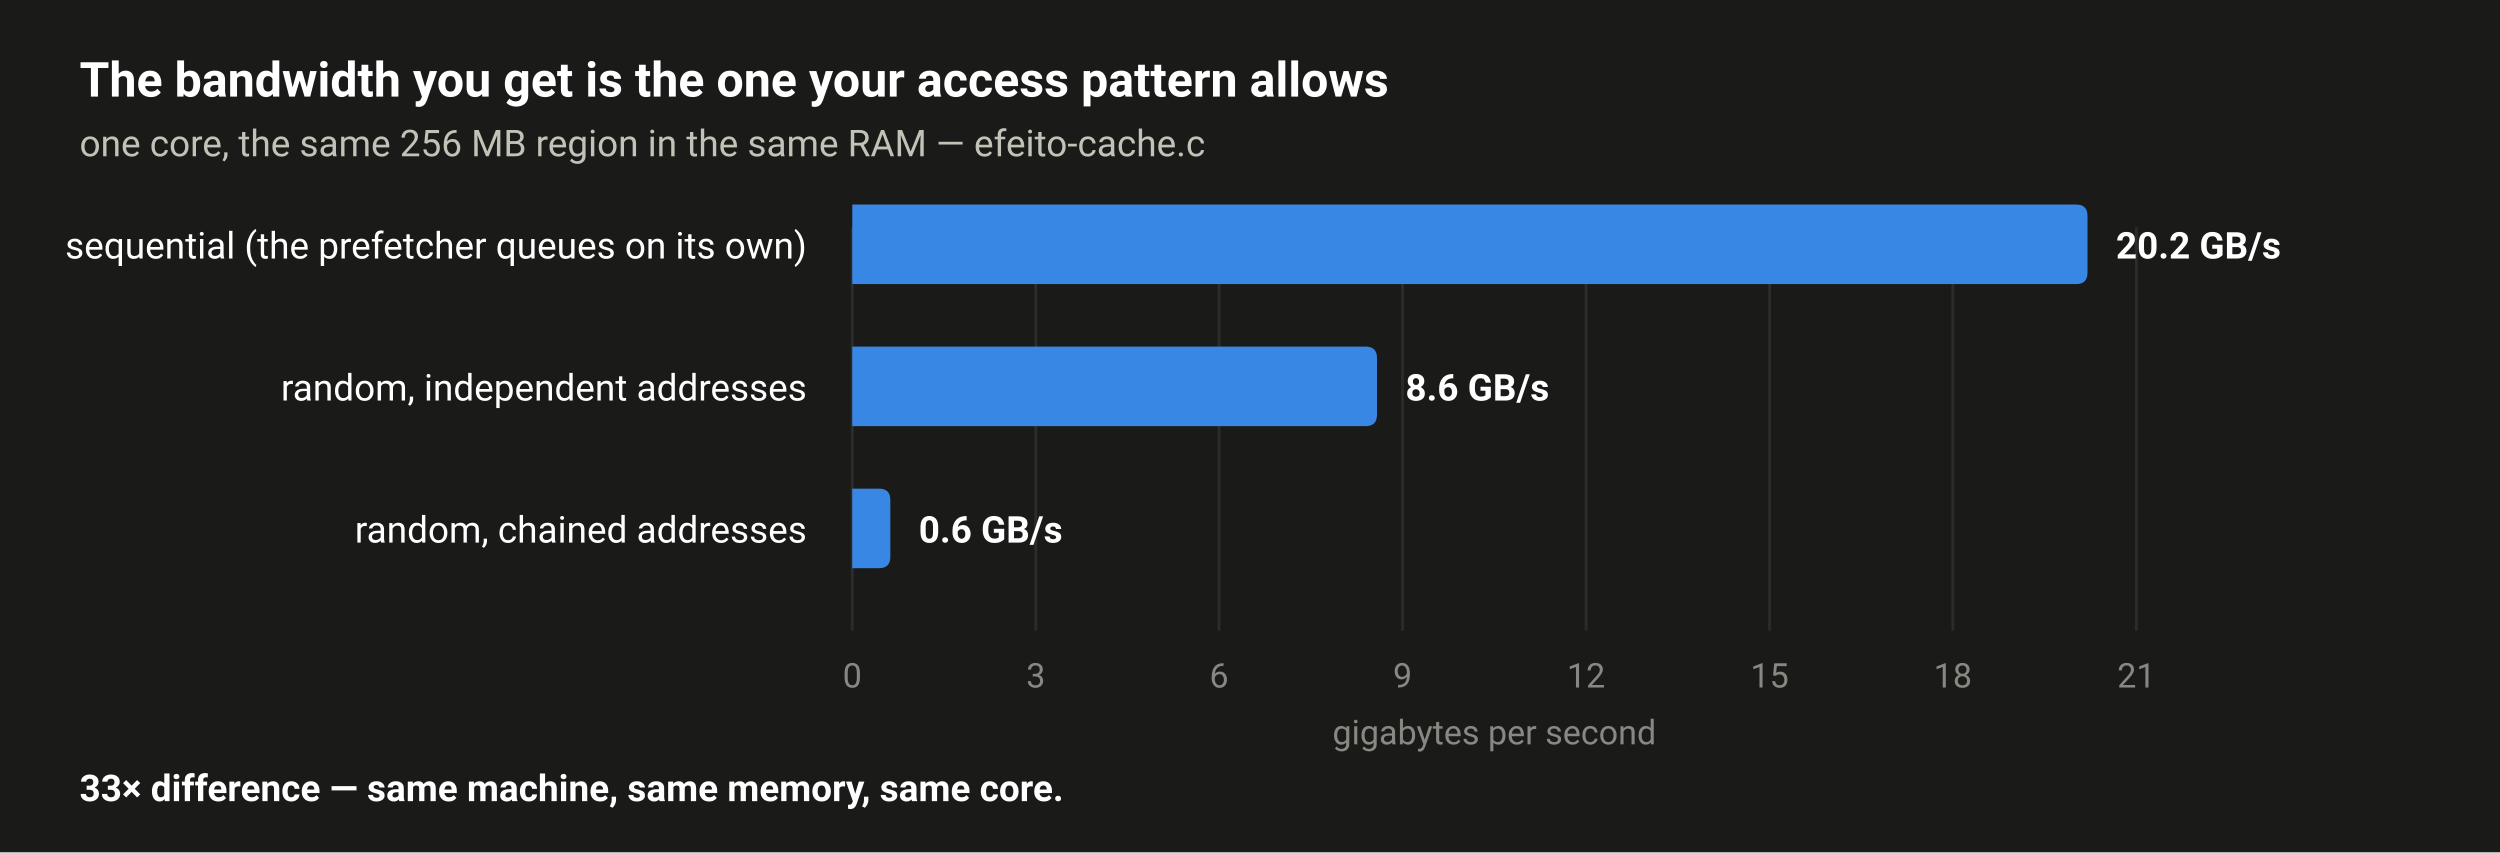
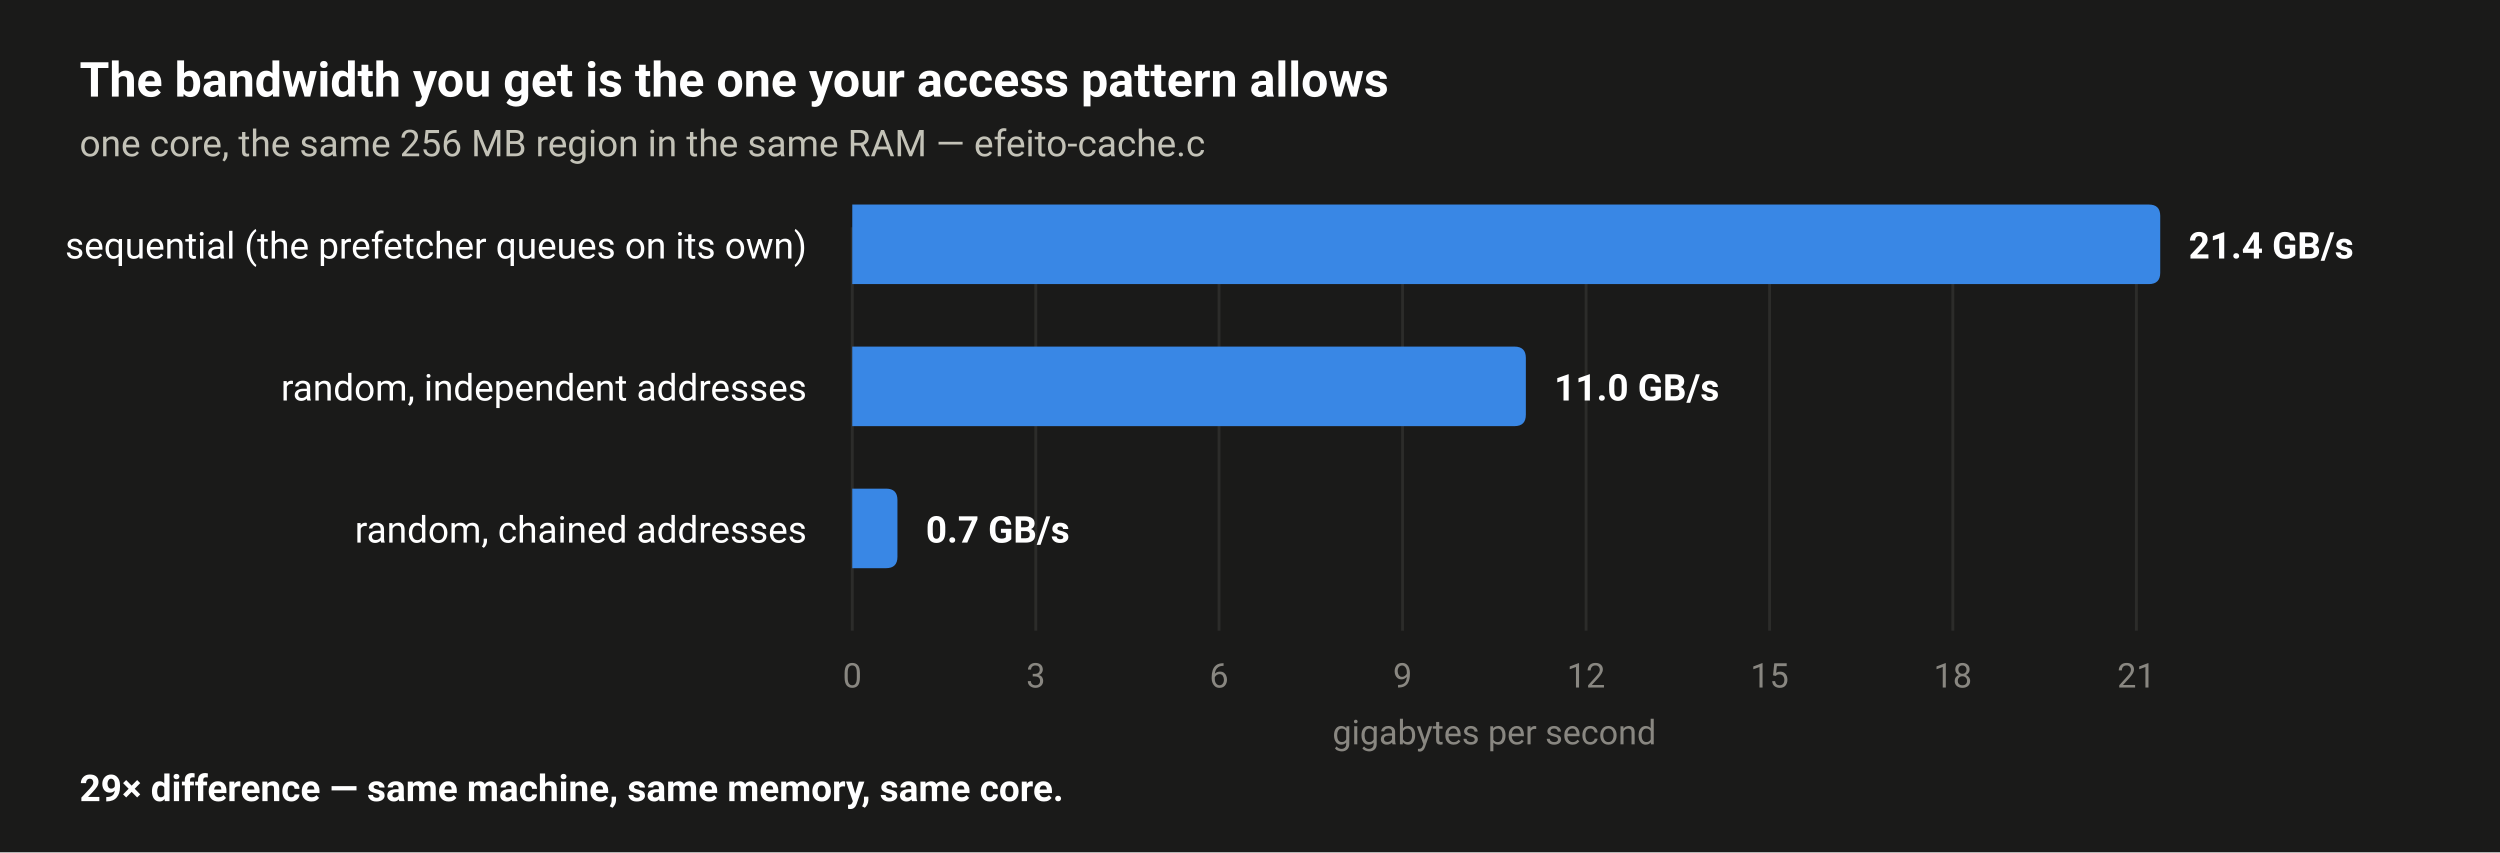
<svg xmlns="http://www.w3.org/2000/svg" viewBox="0 0 880 300" width="880" height="300" role="img" aria-labelledby="t d" font-family="system-ui, -apple-system, 'Segoe UI', Roboto, sans-serif">
  <rect width="880" height="300" fill="#1a1a19" />
  <text x="28.0" y="34.0" fill="#ffffff" font-size="17" font-weight="600" text-anchor="start" font-family="system-ui, -apple-system, 'Segoe UI', Roboto, sans-serif">The bandwidth you get is the one your access pattern allows</text>
  <text x="28.0" y="55.0" fill="#c3c2b7" font-size="13" font-weight="400" text-anchor="start" font-family="system-ui, -apple-system, 'Segoe UI', Roboto, sans-serif">one core, the same 256 MB region in the same RAM — efeito-cache.c</text>
  <line x1="300.0" y1="80.0" x2="300.0" y2="222.0" stroke="#2c2c2a" stroke-width="1" />
  <text x="300.0" y="242.0" fill="#898781" font-size="12" font-weight="400" text-anchor="middle" font-family="system-ui, -apple-system, 'Segoe UI', Roboto, sans-serif" font-variant-numeric="tabular-nums">0</text>
  <line x1="364.6" y1="80.0" x2="364.6" y2="222.0" stroke="#2c2c2a" stroke-width="1" />
  <text x="364.6" y="242.0" fill="#898781" font-size="12" font-weight="400" text-anchor="middle" font-family="system-ui, -apple-system, 'Segoe UI', Roboto, sans-serif" font-variant-numeric="tabular-nums">3</text>
  <line x1="429.1" y1="80.0" x2="429.1" y2="222.0" stroke="#2c2c2a" stroke-width="1" />
  <text x="429.1" y="242.0" fill="#898781" font-size="12" font-weight="400" text-anchor="middle" font-family="system-ui, -apple-system, 'Segoe UI', Roboto, sans-serif" font-variant-numeric="tabular-nums">6</text>
  <line x1="493.7" y1="80.0" x2="493.7" y2="222.0" stroke="#2c2c2a" stroke-width="1" />
  <text x="493.7" y="242.0" fill="#898781" font-size="12" font-weight="400" text-anchor="middle" font-family="system-ui, -apple-system, 'Segoe UI', Roboto, sans-serif" font-variant-numeric="tabular-nums">9</text>
  <line x1="558.3" y1="80.0" x2="558.3" y2="222.0" stroke="#2c2c2a" stroke-width="1" />
  <text x="558.3" y="242.0" fill="#898781" font-size="12" font-weight="400" text-anchor="middle" font-family="system-ui, -apple-system, 'Segoe UI', Roboto, sans-serif" font-variant-numeric="tabular-nums">12</text>
  <line x1="622.9" y1="80.0" x2="622.9" y2="222.0" stroke="#2c2c2a" stroke-width="1" />
  <text x="622.9" y="242.0" fill="#898781" font-size="12" font-weight="400" text-anchor="middle" font-family="system-ui, -apple-system, 'Segoe UI', Roboto, sans-serif" font-variant-numeric="tabular-nums">15</text>
  <line x1="687.4" y1="80.0" x2="687.4" y2="222.0" stroke="#2c2c2a" stroke-width="1" />
  <text x="687.4" y="242.0" fill="#898781" font-size="12" font-weight="400" text-anchor="middle" font-family="system-ui, -apple-system, 'Segoe UI', Roboto, sans-serif" font-variant-numeric="tabular-nums">18</text>
  <line x1="752.0" y1="80.0" x2="752.0" y2="222.0" stroke="#2c2c2a" stroke-width="1" />
  <text x="752.0" y="242.0" fill="#898781" font-size="12" font-weight="400" text-anchor="middle" font-family="system-ui, -apple-system, 'Segoe UI', Roboto, sans-serif" font-variant-numeric="tabular-nums">21</text>
  <text x="526.0" y="262.0" fill="#898781" font-size="12" font-weight="400" text-anchor="middle" font-family="system-ui, -apple-system, 'Segoe UI', Roboto, sans-serif">gigabytes per second</text>
  <text x="284.0" y="91.0" fill="#ffffff" font-size="13" font-weight="400" text-anchor="end" font-family="system-ui, -apple-system, 'Segoe UI', Roboto, sans-serif">sequential (the prefetcher queues on its own)</text>
-   <path d="M300.0,72.0 H730.8 Q734.8,72.0 734.8,76.0 V96.0 Q734.8,100.0 730.8,100.0 H300.0 Z" fill="#3987e5" />
-   <text x="744.8" y="91.0" fill="#ffffff" font-size="13" font-weight="600" text-anchor="start" font-family="system-ui, -apple-system, 'Segoe UI', Roboto, sans-serif" font-variant-numeric="tabular-nums">20.2 GB/s</text>
+   <path d="M300.0,72.0 H756.4 Q760.4,72.0 760.4,76.0 V96.0 Q760.4,100.0 756.4,100.0 H300.0 Z" fill="#3987e5" />
+   <text x="770.4" y="91.0" fill="#ffffff" font-size="13" font-weight="600" text-anchor="start" font-family="system-ui, -apple-system, 'Segoe UI', Roboto, sans-serif" font-variant-numeric="tabular-nums">21.4 GB/s</text>
  <text x="284.0" y="141.0" fill="#ffffff" font-size="13" font-weight="400" text-anchor="end" font-family="system-ui, -apple-system, 'Segoe UI', Roboto, sans-serif">random, independent addresses</text>
-   <path d="M300.0,122.0 H480.7 Q484.7,122.0 484.7,126.0 V146.0 Q484.7,150.0 480.7,150.0 H300.0 Z" fill="#3987e5" />
-   <text x="494.7" y="141.0" fill="#ffffff" font-size="13" font-weight="600" text-anchor="start" font-family="system-ui, -apple-system, 'Segoe UI', Roboto, sans-serif" font-variant-numeric="tabular-nums">8.6 GB/s</text>
+   <path d="M300.0,122.0 H533.1 Q537.1,122.0 537.1,126.0 V146.0 Q537.1,150.0 533.1,150.0 H300.0 Z" fill="#3987e5" />
+   <text x="547.1" y="141.0" fill="#ffffff" font-size="13" font-weight="600" text-anchor="start" font-family="system-ui, -apple-system, 'Segoe UI', Roboto, sans-serif" font-variant-numeric="tabular-nums">11.0 GB/s</text>
  <text x="284.0" y="191.0" fill="#ffffff" font-size="13" font-weight="400" text-anchor="end" font-family="system-ui, -apple-system, 'Segoe UI', Roboto, sans-serif">random, chained addresses</text>
-   <path d="M300.0,172.0 H309.4 Q313.4,172.0 313.4,176.0 V196.0 Q313.4,200.0 309.4,200.0 H300.0 Z" fill="#3987e5" />
-   <text x="323.4" y="191.0" fill="#ffffff" font-size="13" font-weight="600" text-anchor="start" font-family="system-ui, -apple-system, 'Segoe UI', Roboto, sans-serif" font-variant-numeric="tabular-nums">0.6 GB/s</text>
-   <text x="28.0" y="282.0" fill="#ffffff" font-size="13" font-weight="600" text-anchor="start" font-family="system-ui, -apple-system, 'Segoe UI', Roboto, sans-serif">33× difference — same machine, same memory, same core.</text>
+   <path d="M300.0,172.0 H311.9 Q315.9,172.0 315.9,176.0 V196.0 Q315.9,200.0 311.9,200.0 H300.0 Z" fill="#3987e5" />
+   <text x="325.9" y="191.0" fill="#ffffff" font-size="13" font-weight="600" text-anchor="start" font-family="system-ui, -apple-system, 'Segoe UI', Roboto, sans-serif" font-variant-numeric="tabular-nums">0.7 GB/s</text>
+   <text x="28.0" y="282.0" fill="#ffffff" font-size="13" font-weight="600" text-anchor="start" font-family="system-ui, -apple-system, 'Segoe UI', Roboto, sans-serif">29× difference — same machine, same memory, same core.</text>
</svg>
